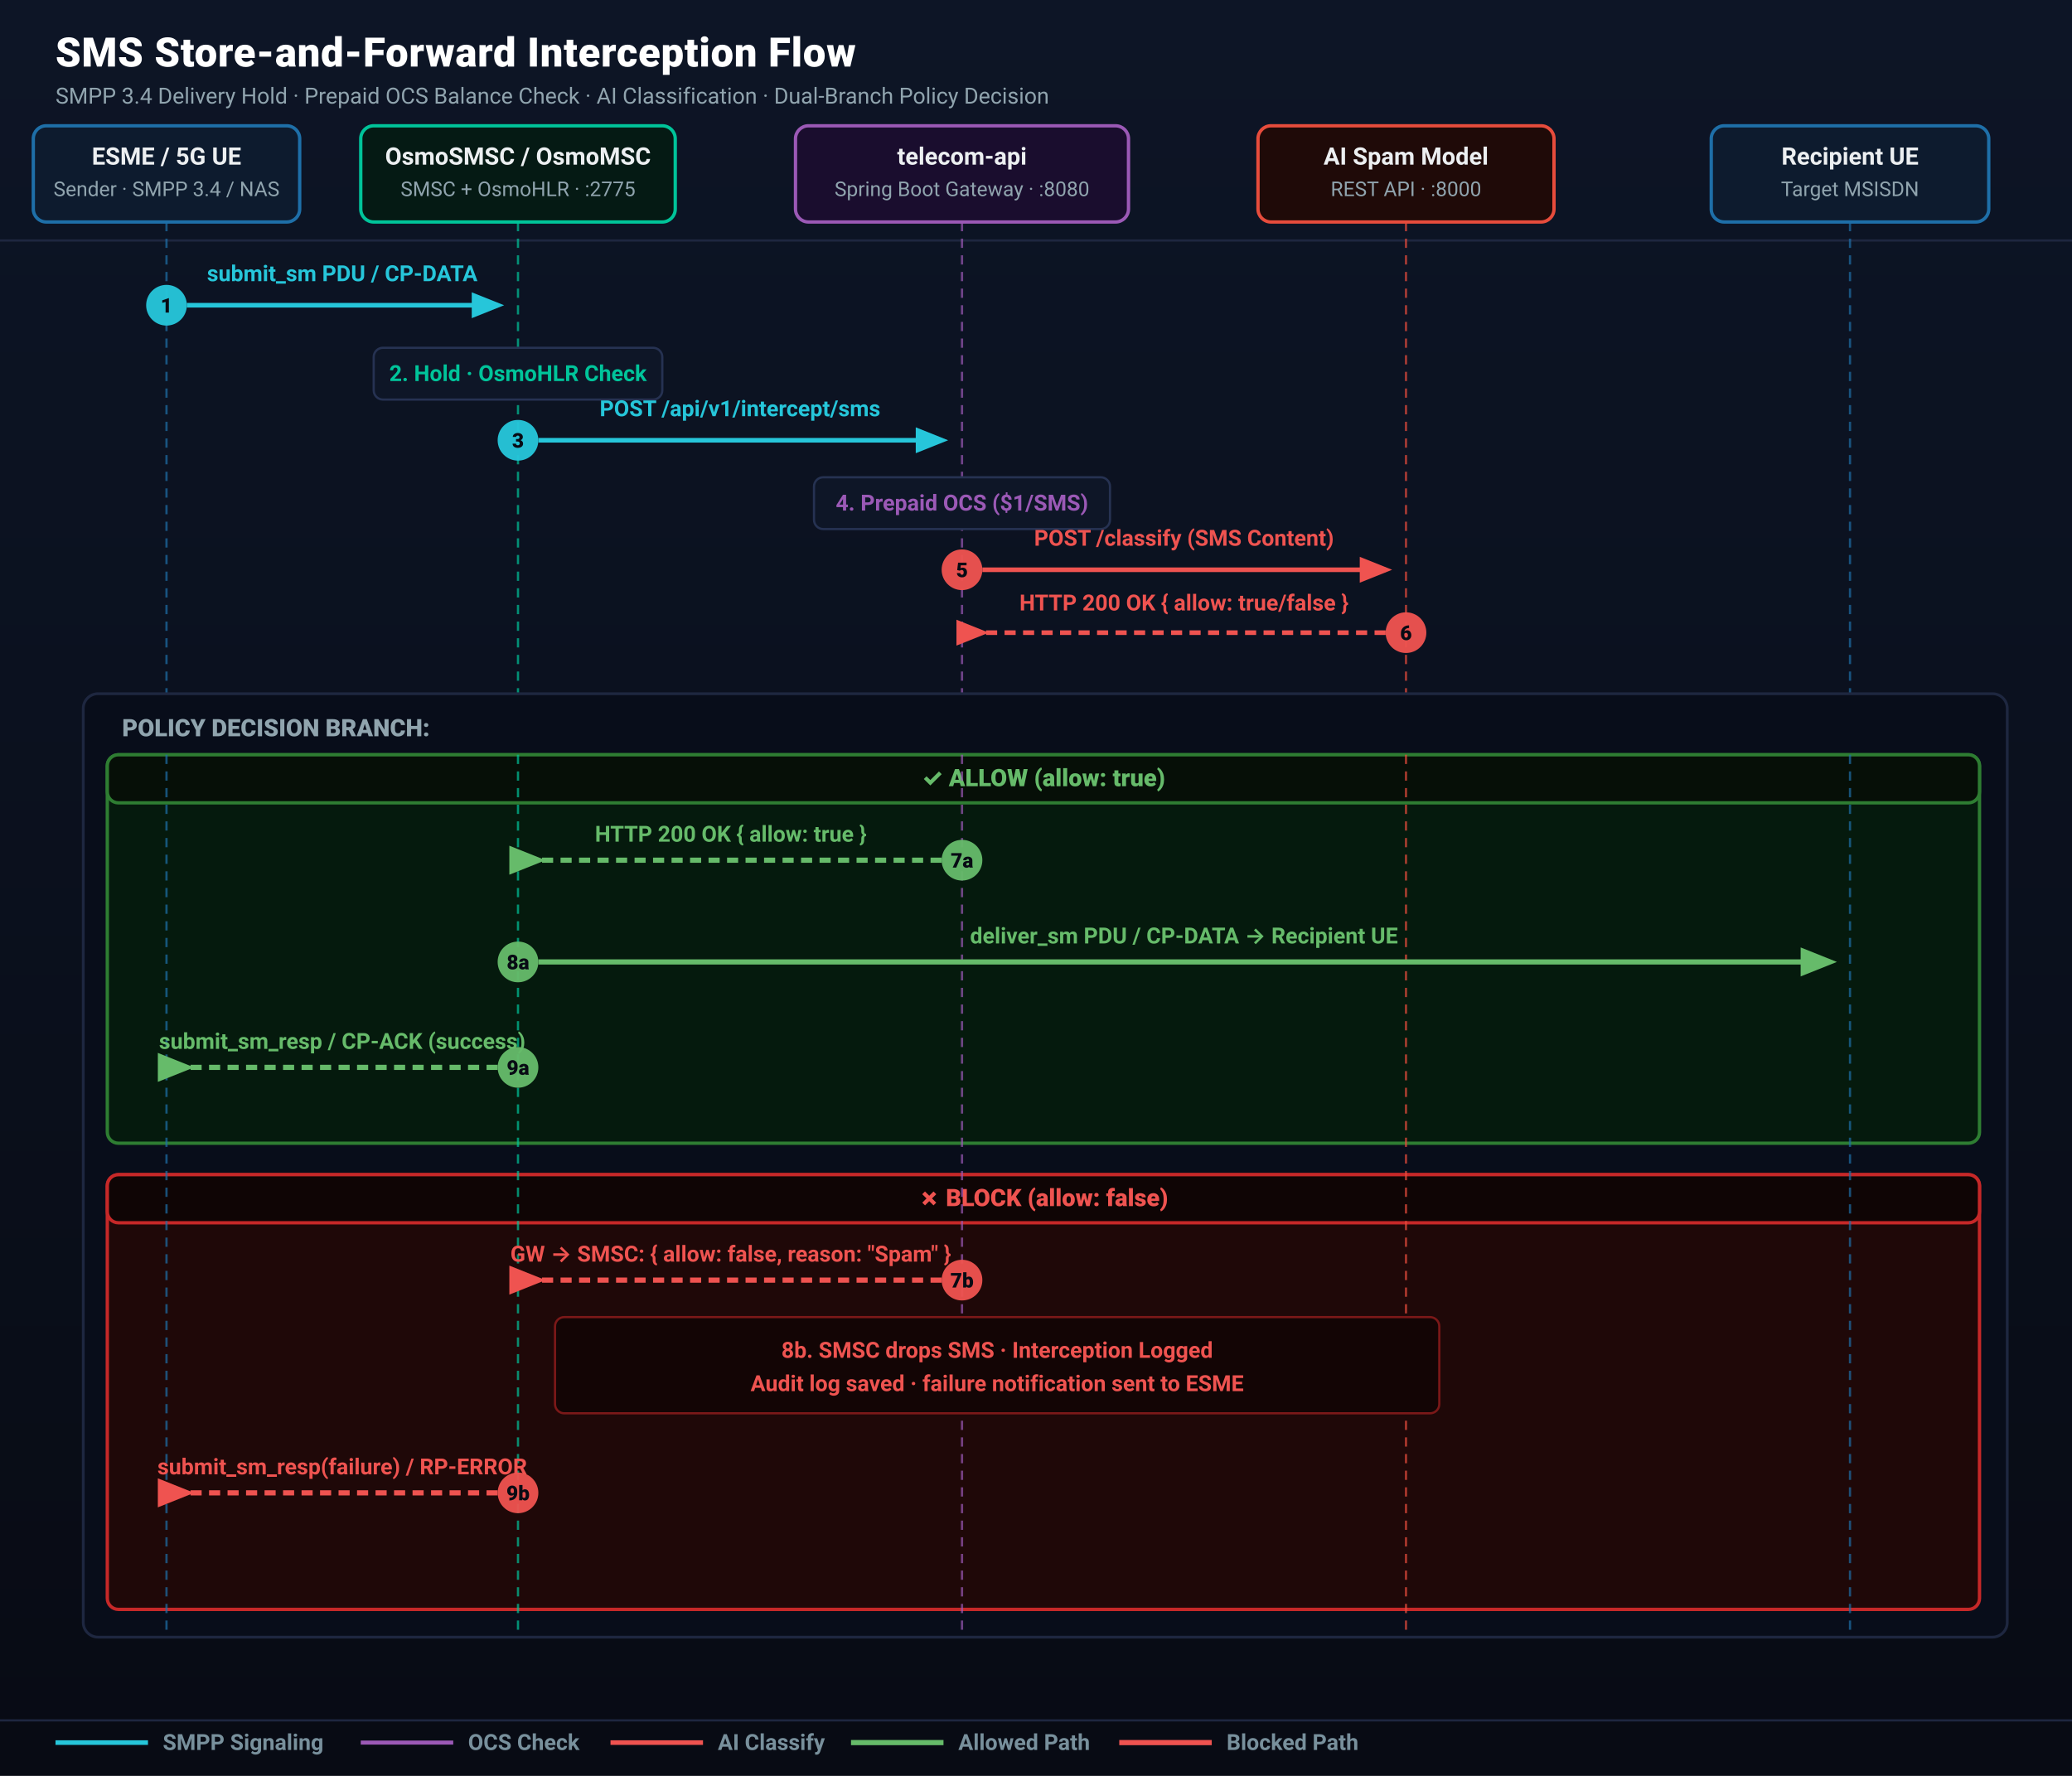
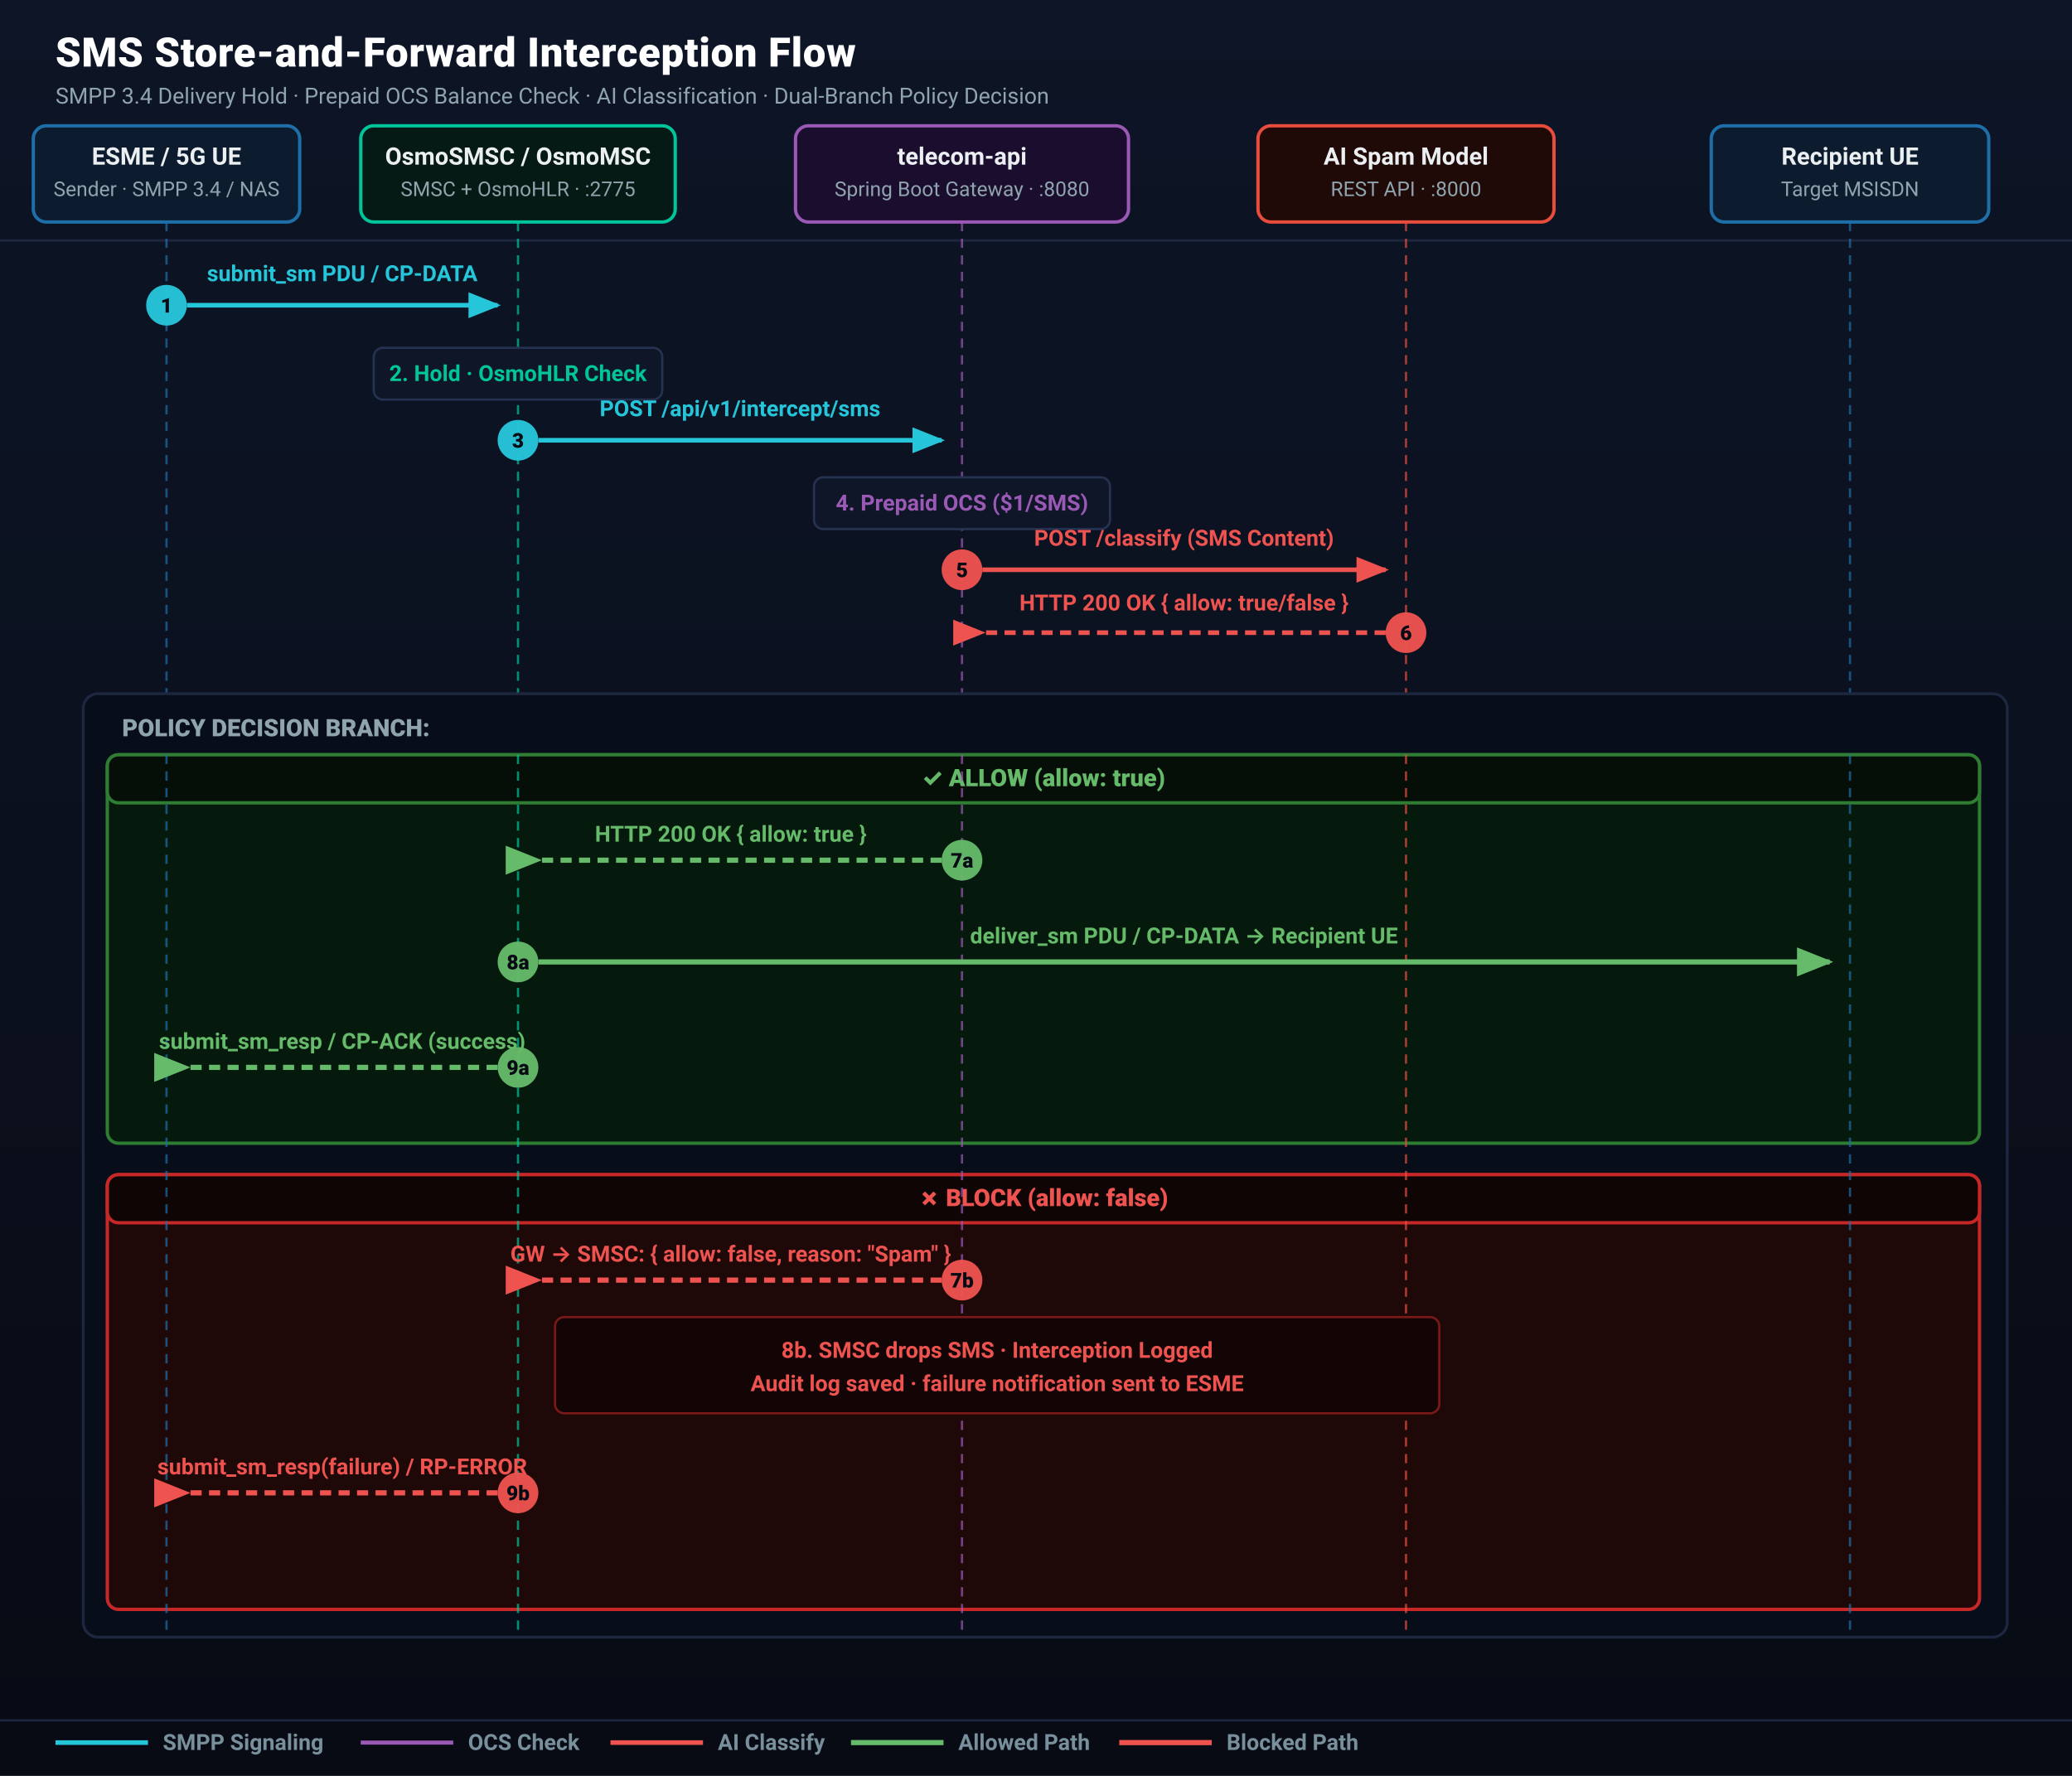
<svg xmlns="http://www.w3.org/2000/svg" viewBox="0 0 1120 960" width="100%" height="100%">
  <defs>
    <style>
      .bg { fill: #080b14; }
      .panel-client { fill: #0d1b2e; stroke: #1e6fa8; stroke-width: 1.8; }
      .panel-core   { fill: #051a14; stroke: #00c49a; stroke-width: 1.8; }
      .panel-gw     { fill: #1a0d2e; stroke: #9b59b6; stroke-width: 1.8; }
      .panel-ai     { fill: #1f0a08; stroke: #e74c3c; stroke-width: 1.8; }

      .badge-num { font-family: system-ui, -apple-system, BlinkMacSystemFont, 'Segoe UI', Roboto, sans-serif; font-size: 11px; font-weight: 800; fill: #080b14; }
      .title-main { font-family: system-ui, -apple-system, BlinkMacSystemFont, 'Segoe UI', Roboto, sans-serif; font-size: 22px; font-weight: 800; fill: #ffffff; letter-spacing: 0.3px; }
      .title-sub  { font-family: system-ui, -apple-system, BlinkMacSystemFont, 'Segoe UI', Roboto, sans-serif; font-size: 12px; fill: #90a4ae; }
      .node-name  { font-family: system-ui, -apple-system, BlinkMacSystemFont, 'Segoe UI', Roboto, sans-serif; font-size: 13px; font-weight: 700; fill: #eceff1; }
      .node-sub   { font-family: system-ui, -apple-system, BlinkMacSystemFont, 'Segoe UI', Roboto, sans-serif; font-size: 11px; fill: #90a4ae; }
      .lbl        { font-family: system-ui, -apple-system, BlinkMacSystemFont, 'Segoe UI', Roboto, sans-serif; font-size: 12px; font-weight: 700; }
      .branch-lbl { font-family: system-ui, -apple-system, BlinkMacSystemFont, 'Segoe UI', Roboto, sans-serif; font-size: 13px; font-weight: 800; }

      .lifeline-client { stroke: #1e6fa8; stroke-width: 1.2; stroke-dasharray: 5,4; opacity: 0.7; }
      .lifeline-core   { stroke: #00c49a; stroke-width: 1.2; stroke-dasharray: 5,4; opacity: 0.7; }
      .lifeline-gw     { stroke: #9b59b6; stroke-width: 1.2; stroke-dasharray: 5,4; opacity: 0.7; }
      .lifeline-ai     { stroke: #e74c3c; stroke-width: 1.2; stroke-dasharray: 5,4; opacity: 0.7; }

      .arrow-smpp  { stroke: #26c6da; stroke-width: 2.5; fill: none; }
      .arrow-ocs   { stroke: #9b59b6; stroke-width: 2.2; fill: none; }
      .arrow-ai    { stroke: #ef5350; stroke-width: 2.5; fill: none; }
      .arrow-allow { stroke: #66bb6a; stroke-width: 2.8; fill: none; }
      .arrow-block { stroke: #ef5350; stroke-width: 2.8; fill: none; }
      .arrow-resp  { stroke-dasharray: 6,4; }

      .divider { stroke: #1e2740; stroke-width: 1.2; }
      .branch-allow { fill: #051a0d; stroke: #2e7d32; stroke-width: 1.8; }
      .branch-block { fill: #1f0808; stroke: #c62828; stroke-width: 1.8; }
      .branch-label-allow { fill: #060f07; stroke: #2e7d32; stroke-width: 1.8; }
      .branch-label-block { fill: #0f0505; stroke: #c62828; stroke-width: 1.8; }
      .note-box { fill: #0e1627; stroke: #263252; stroke-width: 1.2; }
    </style>
-     <marker id="h-smpp" viewBox="0 0 10 8" refX="8" refY="4" markerWidth="7" markerHeight="7" orient="auto">
+     <marker id="h-smpp" viewBox="0 0 10 8" refX="9" refY="4" markerWidth="7" markerHeight="7" orient="auto" overflow="visible">
      <path d="M 0 0 L 10 4 L 0 8 z" fill="#26c6da" />
    </marker>
-     <marker id="h-smpp-l" viewBox="0 0 10 8" refX="2" refY="4" markerWidth="7" markerHeight="7" orient="auto-start-reverse">
+     <marker id="h-smpp-l" viewBox="0 0 10 8" refX="1" refY="4" markerWidth="7" markerHeight="7" orient="auto-start-reverse" overflow="visible">
      <path d="M 10 0 L 0 4 L 10 8 z" fill="#26c6da" />
    </marker>
-     <marker id="h-ocs" viewBox="0 0 10 8" refX="8" refY="4" markerWidth="7" markerHeight="7" orient="auto">
+     <marker id="h-ocs" viewBox="0 0 10 8" refX="9" refY="4" markerWidth="7" markerHeight="7" orient="auto" overflow="visible">
      <path d="M 0 0 L 10 4 L 0 8 z" fill="#9b59b6" />
    </marker>
-     <marker id="h-ai" viewBox="0 0 10 8" refX="8" refY="4" markerWidth="7" markerHeight="7" orient="auto">
+     <marker id="h-ai" viewBox="0 0 10 8" refX="9" refY="4" markerWidth="7" markerHeight="7" orient="auto" overflow="visible">
      <path d="M 0 0 L 10 4 L 0 8 z" fill="#ef5350" />
    </marker>
-     <marker id="h-ai-l" viewBox="0 0 10 8" refX="2" refY="4" markerWidth="7" markerHeight="7" orient="auto-start-reverse">
+     <marker id="h-ai-l" viewBox="0 0 10 8" refX="1" refY="4" markerWidth="7" markerHeight="7" orient="auto-start-reverse" overflow="visible">
      <path d="M 10 0 L 0 4 L 10 8 z" fill="#ef5350" />
    </marker>
-     <marker id="h-allow" viewBox="0 0 10 8" refX="8" refY="4" markerWidth="7" markerHeight="7" orient="auto">
+     <marker id="h-allow" viewBox="0 0 10 8" refX="9" refY="4" markerWidth="7" markerHeight="7" orient="auto" overflow="visible">
      <path d="M 0 0 L 10 4 L 0 8 z" fill="#66bb6a" />
    </marker>
-     <marker id="h-allow-l" viewBox="0 0 10 8" refX="2" refY="4" markerWidth="7" markerHeight="7" orient="auto-start-reverse">
+     <marker id="h-allow-l" viewBox="0 0 10 8" refX="1" refY="4" markerWidth="7" markerHeight="7" orient="auto-start-reverse" overflow="visible">
      <path d="M 10 0 L 0 4 L 10 8 z" fill="#66bb6a" />
    </marker>
-     <marker id="h-block" viewBox="0 0 10 8" refX="8" refY="4" markerWidth="7" markerHeight="7" orient="auto">
+     <marker id="h-block" viewBox="0 0 10 8" refX="9" refY="4" markerWidth="7" markerHeight="7" orient="auto" overflow="visible">
      <path d="M 0 0 L 10 4 L 0 8 z" fill="#ef5350" />
    </marker>
-     <marker id="h-block-l" viewBox="0 0 10 8" refX="2" refY="4" markerWidth="7" markerHeight="7" orient="auto-start-reverse">
+     <marker id="h-block-l" viewBox="0 0 10 8" refX="1" refY="4" markerWidth="7" markerHeight="7" orient="auto-start-reverse" overflow="visible">
      <path d="M 10 0 L 0 4 L 10 8 z" fill="#ef5350" />
    </marker>
    <linearGradient id="grad-bg" x1="0" y1="0" x2="0" y2="1">
      <stop offset="0%" stop-color="#0d1526" />
      <stop offset="100%" stop-color="#080b14" />
    </linearGradient>
    <filter id="glow-teal">
      <feGaussianBlur stdDeviation="2.5" result="blur" />
      <feMerge>
        <feMergeNode in="blur" />
        <feMergeNode in="SourceGraphic" />
      </feMerge>
    </filter>
  </defs>
  <rect width="1120" height="960" fill="url(#grad-bg)" />
  <line x1="0" y1="130" x2="1120" y2="130" class="divider" />
  <line x1="0" y1="930" x2="1120" y2="930" class="divider" />
  <text x="30" y="36" class="title-main">SMS Store-and-Forward Interception Flow</text>
  <text x="30" y="56" class="title-sub">SMPP 3.4 Delivery Hold · Prepaid OCS Balance Check · AI Classification · Dual-Branch Policy Decision</text>
  <rect x="18" y="68" width="144" height="52" rx="7" class="panel-client" />
  <text x="90" y="89" text-anchor="middle" class="node-name">ESME / 5G UE</text>
  <text x="90" y="106" text-anchor="middle" class="node-sub">Sender · SMPP 3.4 / NAS</text>
  <line x1="90" y1="120" x2="90" y2="885" class="lifeline-client" />
  <rect x="195" y="68" width="170" height="52" rx="7" class="panel-core" />
  <text x="280" y="89" text-anchor="middle" class="node-name">OsmoSMSC / OsmoMSC</text>
  <text x="280" y="106" text-anchor="middle" class="node-sub">SMSC + OsmoHLR · :2775</text>
  <line x1="280" y1="120" x2="280" y2="885" class="lifeline-core" />
  <rect x="430" y="68" width="180" height="52" rx="7" class="panel-gw" />
  <text x="520" y="89" text-anchor="middle" class="node-name">telecom-api</text>
  <text x="520" y="106" text-anchor="middle" class="node-sub">Spring Boot Gateway · :8080</text>
  <line x1="520" y1="120" x2="520" y2="885" class="lifeline-gw" />
  <rect x="680" y="68" width="160" height="52" rx="7" class="panel-ai" />
  <text x="760" y="89" text-anchor="middle" class="node-name">AI Spam Model</text>
  <text x="760" y="106" text-anchor="middle" class="node-sub">REST API · :8000</text>
  <line x1="760" y1="120" x2="760" y2="885" class="lifeline-ai" />
  <rect x="925" y="68" width="150" height="52" rx="7" class="panel-client" />
  <text x="1000" y="89" text-anchor="middle" class="node-name">Recipient UE</text>
  <text x="1000" y="106" text-anchor="middle" class="node-sub">Target MSISDN</text>
  <line x1="1000" y1="120" x2="1000" y2="885" class="lifeline-client" />
  <circle cx="90" cy="165" r="11" fill="#26c6da" opacity="0.95" />
  <text x="90" y="169" text-anchor="middle" class="badge-num">1</text>
  <line x1="101" y1="165" x2="269" y2="165" class="arrow-smpp" marker-end="url(#h-smpp)" />
  <text x="185" y="152" text-anchor="middle" class="lbl" fill="#26c6da">submit_sm PDU / CP-DATA</text>
  <rect x="202" y="188" width="156" height="28" rx="5" class="note-box" stroke="#00c49a" />
  <text x="280" y="206" text-anchor="middle" class="lbl" fill="#00c49a">2. Hold · OsmoHLR Check</text>
  <circle cx="280" cy="238" r="11" fill="#26c6da" opacity="0.95" />
  <text x="280" y="242" text-anchor="middle" class="badge-num">3</text>
  <line x1="291" y1="238" x2="509" y2="238" class="arrow-smpp" marker-end="url(#h-smpp)" />
  <text x="400" y="225" text-anchor="middle" class="lbl" fill="#26c6da">POST /api/v1/intercept/sms</text>
  <rect x="440" y="258" width="160" height="28" rx="5" class="note-box" stroke="#9b59b6" />
  <text x="520" y="276" text-anchor="middle" class="lbl" fill="#9b59b6">4. Prepaid OCS ($1/SMS)</text>
  <circle cx="520" cy="308" r="11" fill="#ef5350" opacity="0.95" />
  <text x="520" y="312" text-anchor="middle" class="badge-num">5</text>
  <line x1="531" y1="308" x2="749" y2="308" class="arrow-ai" marker-end="url(#h-ai)" />
  <text x="640" y="295" text-anchor="middle" class="lbl" fill="#ef5350">POST /classify (SMS Content)</text>
  <circle cx="760" cy="342" r="11" fill="#ef5350" opacity="0.95" />
  <text x="760" y="346" text-anchor="middle" class="badge-num">6</text>
  <line x1="749" y1="342" x2="531" y2="342" class="arrow-ai arrow-resp" stroke-dasharray="6,4" marker-end="url(#h-ai-l)" />
  <text x="640" y="330" text-anchor="middle" class="lbl" fill="#ef5350">HTTP 200 OK { allow: true/false }</text>
  <rect x="45" y="375" width="1040" height="510" rx="8" fill="#080d1a" stroke="#1e2740" stroke-width="1.5" />
  <text x="66" y="398" class="branch-lbl" fill="#90a4ae">POLICY DECISION BRANCH:</text>
  <rect x="58" y="408" width="1012" height="210" rx="6" class="branch-allow" />
  <rect x="58" y="408" width="1012" height="26" rx="6" class="branch-label-allow" />
  <text x="564" y="425" text-anchor="middle" class="branch-lbl" fill="#66bb6a">✓ ALLOW  (allow: true)</text>
  <rect x="58" y="635" width="1012" height="235" rx="6" class="branch-block" />
  <rect x="58" y="635" width="1012" height="26" rx="6" class="branch-label-block" />
  <text x="564" y="652" text-anchor="middle" class="branch-lbl" fill="#ef5350">✗ BLOCK  (allow: false)</text>
  <line x1="90" y1="408" x2="90" y2="885" class="lifeline-client" />
  <line x1="280" y1="408" x2="280" y2="885" class="lifeline-core" />
  <line x1="520" y1="408" x2="520" y2="885" class="lifeline-gw" />
  <line x1="760" y1="408" x2="760" y2="885" class="lifeline-ai" />
  <line x1="1000" y1="408" x2="1000" y2="885" class="lifeline-client" />
  <text x="395" y="455" text-anchor="middle" class="lbl" fill="#66bb6a">HTTP 200 OK { allow: true }</text>
  <circle cx="520" cy="465" r="11" fill="#66bb6a" opacity="0.95" />
  <text x="520" y="469" text-anchor="middle" class="badge-num" fill="#000">7a</text>
  <line x1="509" y1="465" x2="291" y2="465" class="arrow-allow arrow-resp" stroke-dasharray="6,4" marker-end="url(#h-allow-l)" />
  <text x="640" y="510" text-anchor="middle" class="lbl" fill="#66bb6a">deliver_sm PDU / CP-DATA → Recipient UE</text>
  <circle cx="280" cy="520" r="11" fill="#66bb6a" opacity="0.95" />
  <text x="280" y="524" text-anchor="middle" class="badge-num" fill="#000">8a</text>
  <line x1="291" y1="520" x2="989" y2="520" class="arrow-allow" marker-end="url(#h-allow)" />
  <text x="185" y="567" text-anchor="middle" class="lbl" fill="#66bb6a">submit_sm_resp / CP-ACK (success)</text>
  <circle cx="280" cy="577" r="11" fill="#66bb6a" opacity="0.95" />
  <text x="280" y="581" text-anchor="middle" class="badge-num" fill="#000">9a</text>
  <line x1="269" y1="577" x2="101" y2="577" class="arrow-allow arrow-resp" stroke-dasharray="6,4" marker-end="url(#h-allow-l)" />
  <text x="395" y="682" text-anchor="middle" class="lbl" fill="#ef5350">GW → SMSC: { allow: false, reason: "Spam" }</text>
  <circle cx="520" cy="692" r="11" fill="#ef5350" opacity="0.95" />
  <text x="520" y="696" text-anchor="middle" class="badge-num">7b</text>
  <line x1="509" y1="692" x2="291" y2="692" class="arrow-block arrow-resp" stroke-dasharray="6,4" marker-end="url(#h-block-l)" />
  <rect x="300" y="712" width="478" height="52" rx="5" fill="#130505" stroke="#7b1818" stroke-width="1.2" />
  <text x="539" y="734" text-anchor="middle" class="lbl" fill="#ef5350">8b. SMSC drops SMS · Interception Logged</text>
  <text x="539" y="752" text-anchor="middle" class="lbl" fill="#ef5350">Audit log saved · failure notification sent to ESME</text>
  <text x="185" y="797" text-anchor="middle" class="lbl" fill="#ef5350">submit_sm_resp(failure) / RP-ERROR</text>
  <circle cx="280" cy="807" r="11" fill="#ef5350" opacity="0.95" />
  <text x="280" y="811" text-anchor="middle" class="badge-num">9b</text>
  <line x1="269" y1="807" x2="101" y2="807" class="arrow-block arrow-resp" stroke-dasharray="6,4" marker-end="url(#h-block-l)" />
  <line x1="30" y1="942" x2="80" y2="942" stroke="#26c6da" stroke-width="2.5" />
  <text x="88" y="946" class="lbl" fill="#78909c" font-size="11">SMPP Signaling</text>
  <line x1="195" y1="942" x2="245" y2="942" stroke="#9b59b6" stroke-width="2.2" />
  <text x="253" y="946" class="lbl" fill="#78909c" font-size="11">OCS Check</text>
  <line x1="330" y1="942" x2="380" y2="942" stroke="#ef5350" stroke-width="2.5" />
  <text x="388" y="946" class="lbl" fill="#78909c" font-size="11">AI Classify</text>
  <line x1="460" y1="942" x2="510" y2="942" stroke="#66bb6a" stroke-width="2.8" />
  <text x="518" y="946" class="lbl" fill="#78909c" font-size="11">Allowed Path</text>
  <line x1="605" y1="942" x2="655" y2="942" stroke="#ef5350" stroke-width="2.8" />
  <text x="663" y="946" class="lbl" fill="#78909c" font-size="11">Blocked Path</text>
</svg>
